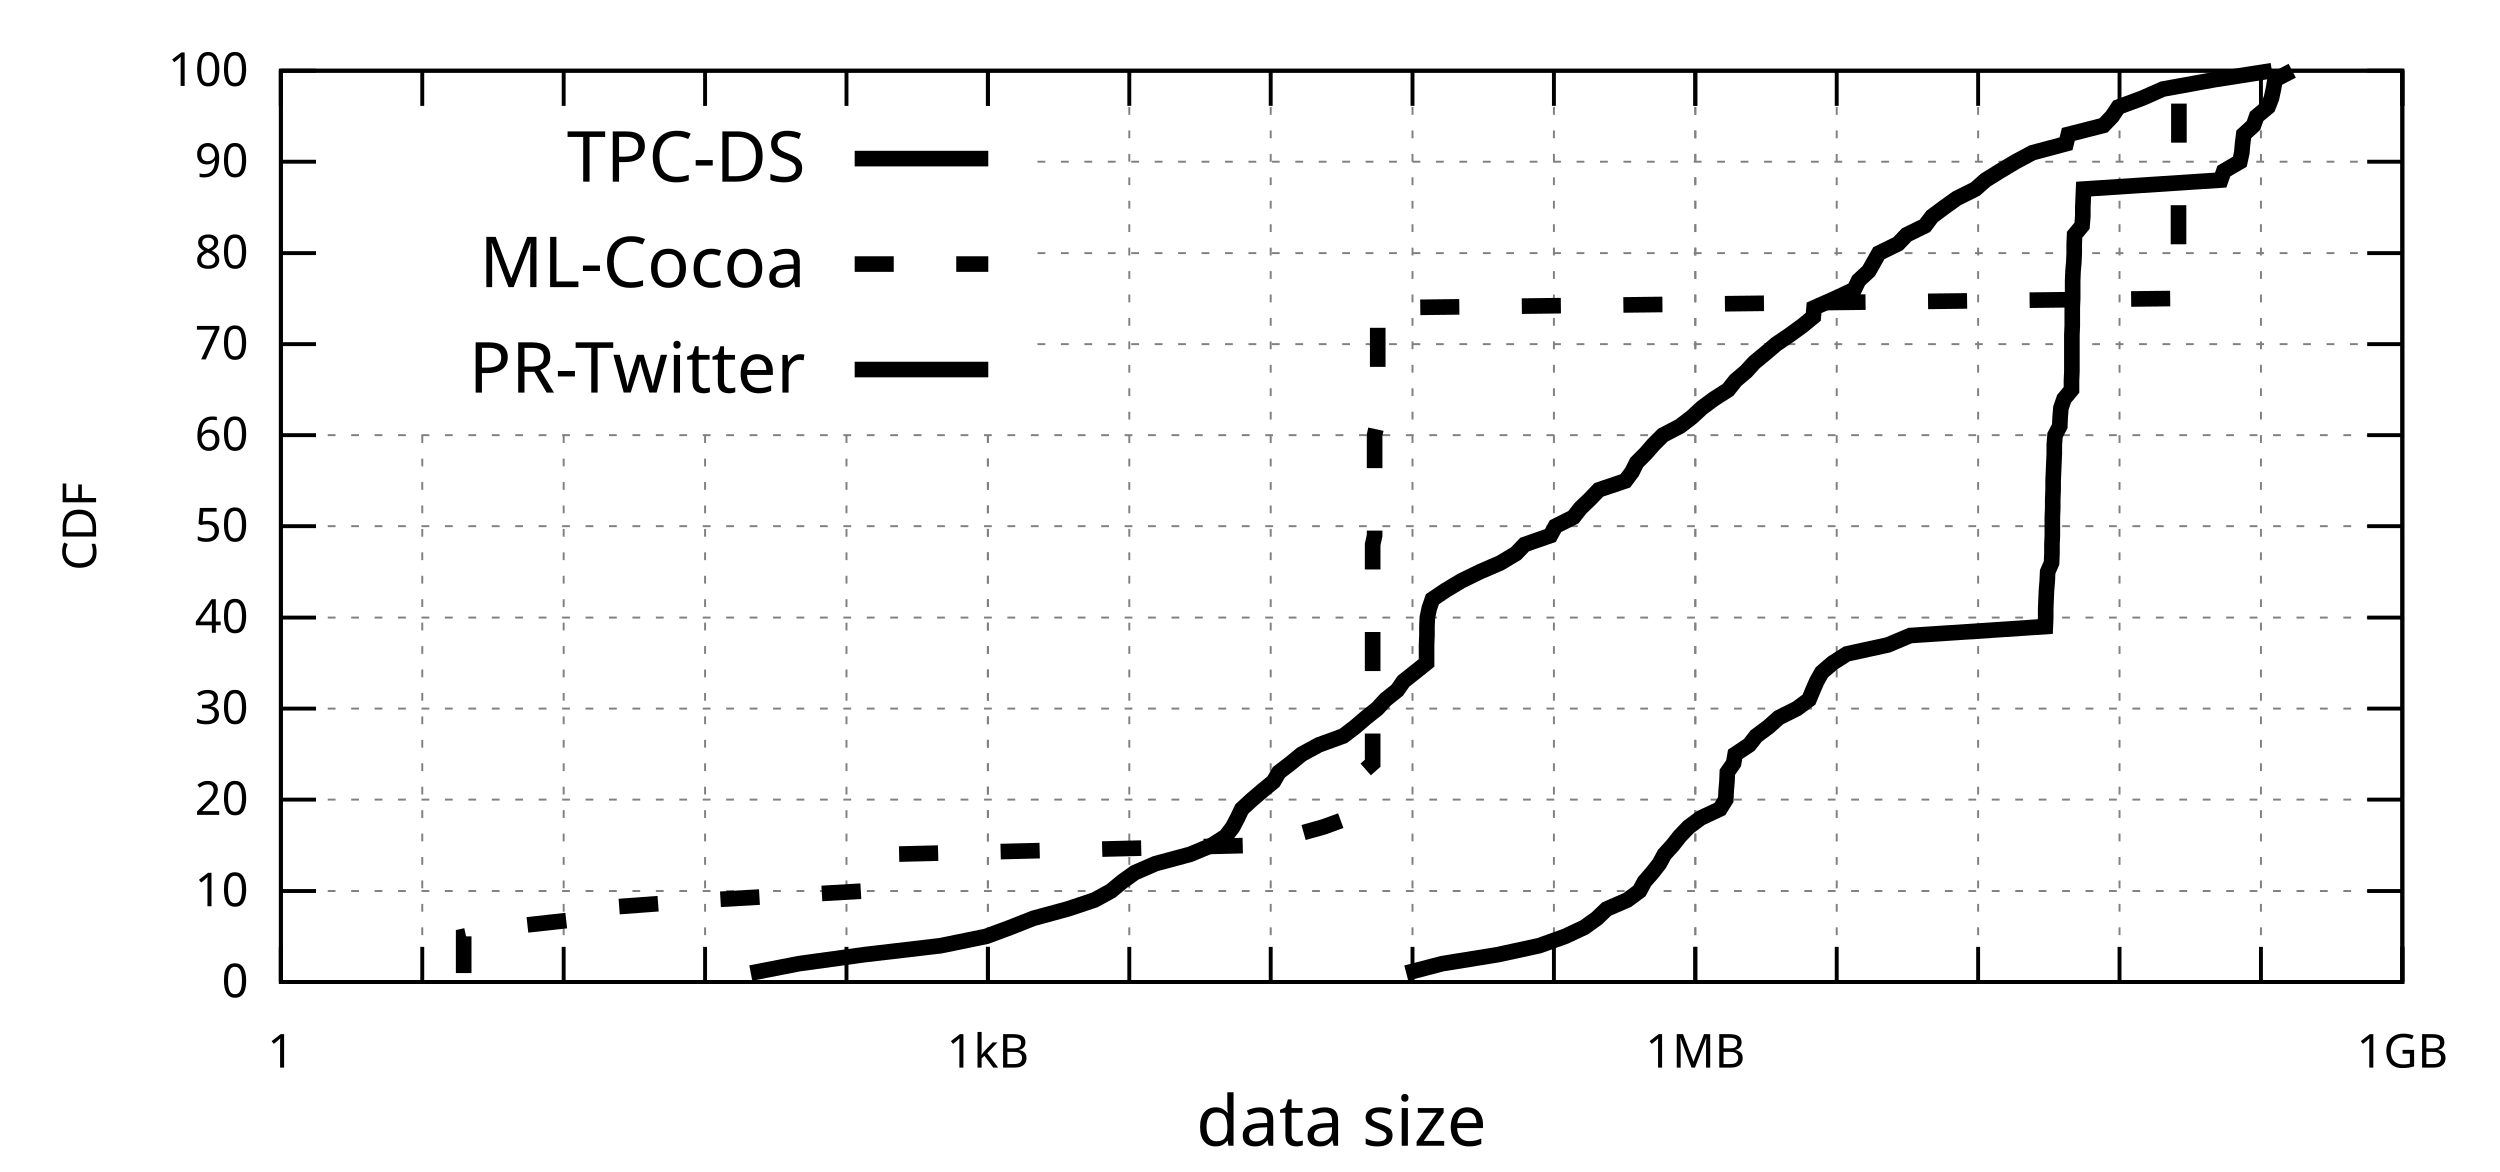
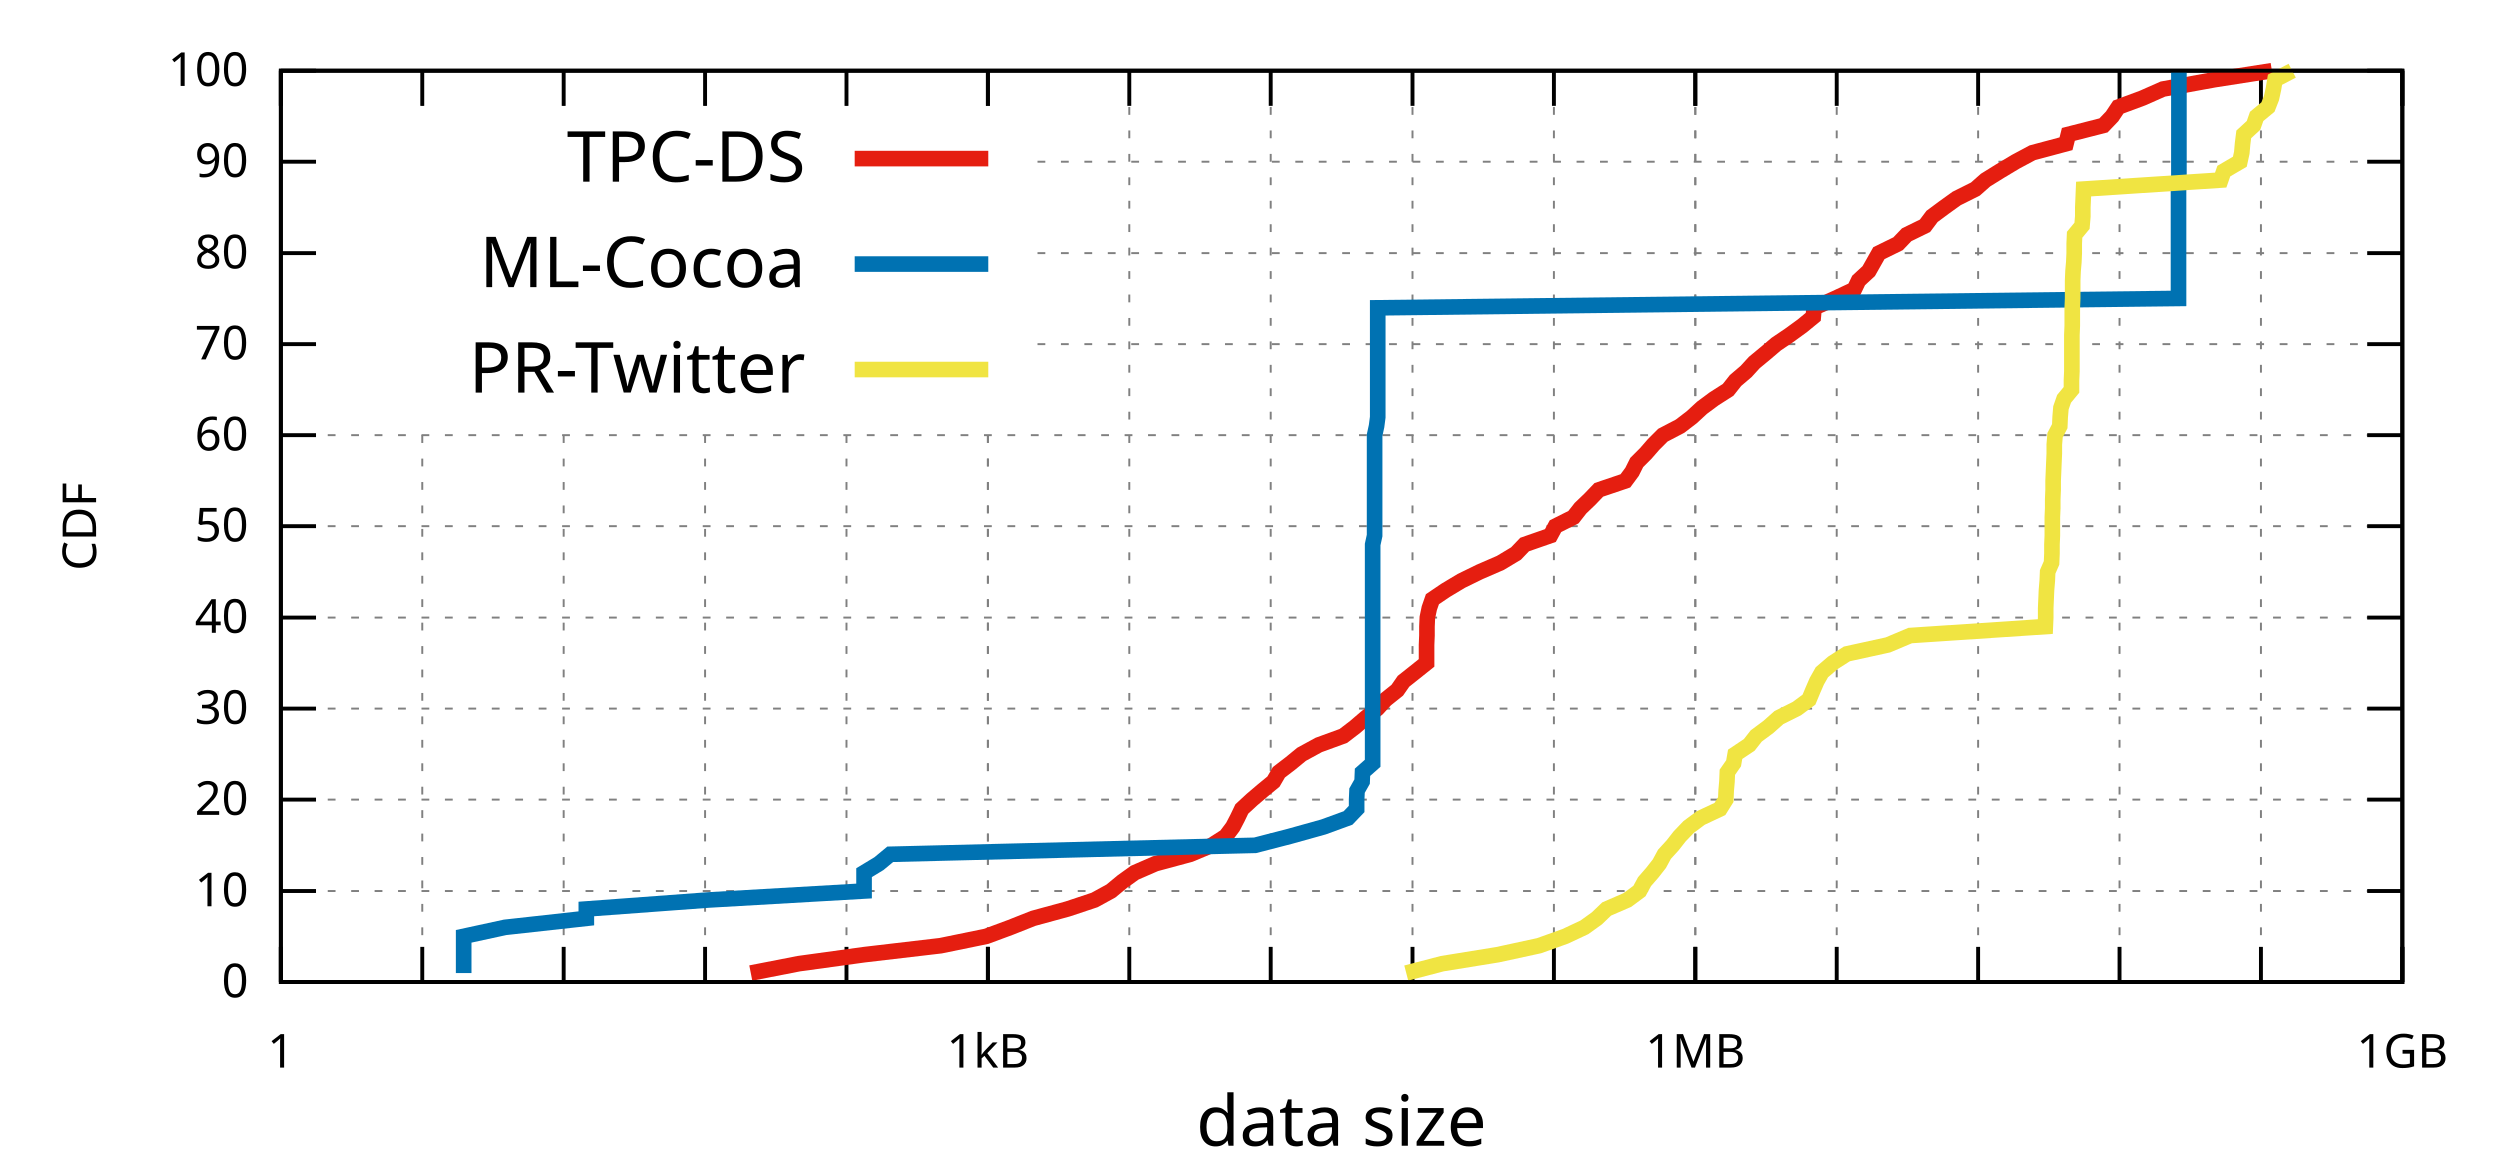
<svg xmlns="http://www.w3.org/2000/svg" xmlns:xlink="http://www.w3.org/1999/xlink" width="640" height="300" viewBox="0 0 640 300">
  <g id="gnuplot_canvas">
    <rect x="0" y="0" width="640" height="300" fill="none" />
    <defs>
      <circle id="gpDot" r="0.5" stroke-width="0.5" />
      <path id="gpPt0" stroke-width="0.222" stroke="currentColor" d="M-1,0 h2 M0,-1 v2" />
      <path id="gpPt1" stroke-width="0.222" stroke="currentColor" d="M-1,-1 L1,1 M1,-1 L-1,1" />
      <path id="gpPt2" stroke-width="0.222" stroke="currentColor" d="M-1,0 L1,0 M0,-1 L0,1 M-1,-1 L1,1 M-1,1 L1,-1" />
      <rect id="gpPt3" stroke-width="0.222" stroke="currentColor" x="-1" y="-1" width="2" height="2" />
      <rect id="gpPt4" stroke-width="0.222" stroke="currentColor" fill="currentColor" x="-1" y="-1" width="2" height="2" />
      <circle id="gpPt5" stroke-width="0.222" stroke="currentColor" cx="0" cy="0" r="1" />
      <use xlink:href="#gpPt5" id="gpPt6" fill="currentColor" stroke="none" />
      <path id="gpPt7" stroke-width="0.222" stroke="currentColor" d="M0,-1.33 L-1.33,0.67 L1.33,0.67 z" />
      <use xlink:href="#gpPt7" id="gpPt8" fill="currentColor" stroke="none" />
      <use xlink:href="#gpPt7" id="gpPt9" stroke="currentColor" transform="rotate(180)" />
      <use xlink:href="#gpPt9" id="gpPt10" fill="currentColor" stroke="none" />
      <use xlink:href="#gpPt3" id="gpPt11" stroke="currentColor" transform="rotate(45)" />
      <use xlink:href="#gpPt11" id="gpPt12" fill="currentColor" stroke="none" />
      <path id="gpPt13" stroke-width="0.222" stroke="currentColor" d="M0,1.330 L1.265,0.411 L0.782,-1.067 L-0.782,-1.076 L-1.265,0.411 z" />
      <use xlink:href="#gpPt13" id="gpPt14" fill="currentColor" stroke="none" />
      <filter id="textbox" filterUnits="objectBoundingBox" x="0" y="0" height="1" width="1">
        <feFlood flood-color="white" flood-opacity="1" result="bgnd" />
        <feComposite in="SourceGraphic" in2="bgnd" operator="atop" />
      </filter>
      <filter id="greybox" filterUnits="objectBoundingBox" x="0" y="0" height="1" width="1">
        <feFlood flood-color="lightgrey" flood-opacity="1" result="grey" />
        <feComposite in="SourceGraphic" in2="grey" operator="atop" />
      </filter>
    </defs>
    <g fill="none" color="white" stroke="currentColor" stroke-width="1.00" stroke-linecap="butt" stroke-linejoin="miter">
</g>
    <g fill="none" color="black" stroke="currentColor" stroke-width="1.00" stroke-linecap="butt" stroke-linejoin="miter">
</g>
    <g fill="none" color="black" stroke="black" stroke-width="0.50" stroke-linecap="butt" stroke-linejoin="miter">
</g>
    <g fill="none" color="gray" stroke="currentColor" stroke-width="0.50" stroke-linecap="butt" stroke-linejoin="miter">
      <path stroke="gray" stroke-dasharray="2,4" class="gridline" d="M71.9,251.4 L615.0,251.4  " />
    </g>
    <g fill="none" color="gray" stroke="gray" stroke-width="1.00" stroke-linecap="butt" stroke-linejoin="miter">
</g>
    <g fill="none" color="black" stroke="currentColor" stroke-width="1.00" stroke-linecap="butt" stroke-linejoin="miter">
      <path stroke="black" d="M71.9,251.4 L80.9,251.4 M615.0,251.4 L606.0,251.4  " />
      <g transform="translate(63.6,255.3)" stroke="none" fill="black" font-family="Times-Roman" font-size="12.00" text-anchor="end">
        <text>
          <tspan font-family="Times-Roman"> 0</tspan>
        </text>
      </g>
    </g>
    <g fill="none" color="black" stroke="currentColor" stroke-width="1.00" stroke-linecap="butt" stroke-linejoin="miter">
</g>
    <g fill="none" color="black" stroke="black" stroke-width="0.50" stroke-linecap="butt" stroke-linejoin="miter">
</g>
    <g fill="none" color="gray" stroke="currentColor" stroke-width="0.50" stroke-linecap="butt" stroke-linejoin="miter">
      <path stroke="gray" stroke-dasharray="2,4" class="gridline" d="M71.9,228.1 L615.0,228.1  " />
    </g>
    <g fill="none" color="gray" stroke="gray" stroke-width="1.00" stroke-linecap="butt" stroke-linejoin="miter">
</g>
    <g fill="none" color="black" stroke="currentColor" stroke-width="1.00" stroke-linecap="butt" stroke-linejoin="miter">
      <path stroke="black" d="M71.9,228.1 L80.9,228.1 M615.0,228.1 L606.0,228.1  " />
      <g transform="translate(63.6,232.0)" stroke="none" fill="black" font-family="Times-Roman" font-size="12.00" text-anchor="end">
        <text>
          <tspan font-family="Times-Roman"> 10</tspan>
        </text>
      </g>
    </g>
    <g fill="none" color="black" stroke="currentColor" stroke-width="1.00" stroke-linecap="butt" stroke-linejoin="miter">
</g>
    <g fill="none" color="black" stroke="black" stroke-width="0.50" stroke-linecap="butt" stroke-linejoin="miter">
</g>
    <g fill="none" color="gray" stroke="currentColor" stroke-width="0.50" stroke-linecap="butt" stroke-linejoin="miter">
      <path stroke="gray" stroke-dasharray="2,4" class="gridline" d="M71.9,204.7 L615.0,204.7  " />
    </g>
    <g fill="none" color="gray" stroke="gray" stroke-width="1.00" stroke-linecap="butt" stroke-linejoin="miter">
</g>
    <g fill="none" color="black" stroke="currentColor" stroke-width="1.00" stroke-linecap="butt" stroke-linejoin="miter">
      <path stroke="black" d="M71.9,204.7 L80.9,204.7 M615.0,204.7 L606.0,204.7  " />
      <g transform="translate(63.6,208.6)" stroke="none" fill="black" font-family="Times-Roman" font-size="12.00" text-anchor="end">
        <text>
          <tspan font-family="Times-Roman"> 20</tspan>
        </text>
      </g>
    </g>
    <g fill="none" color="black" stroke="currentColor" stroke-width="1.00" stroke-linecap="butt" stroke-linejoin="miter">
</g>
    <g fill="none" color="black" stroke="black" stroke-width="0.50" stroke-linecap="butt" stroke-linejoin="miter">
</g>
    <g fill="none" color="gray" stroke="currentColor" stroke-width="0.50" stroke-linecap="butt" stroke-linejoin="miter">
      <path stroke="gray" stroke-dasharray="2,4" class="gridline" d="M71.9,181.4 L615.0,181.4  " />
    </g>
    <g fill="none" color="gray" stroke="gray" stroke-width="1.00" stroke-linecap="butt" stroke-linejoin="miter">
</g>
    <g fill="none" color="black" stroke="currentColor" stroke-width="1.00" stroke-linecap="butt" stroke-linejoin="miter">
      <path stroke="black" d="M71.9,181.4 L80.9,181.4 M615.0,181.4 L606.0,181.4  " />
      <g transform="translate(63.6,185.3)" stroke="none" fill="black" font-family="Times-Roman" font-size="12.00" text-anchor="end">
        <text>
          <tspan font-family="Times-Roman"> 30</tspan>
        </text>
      </g>
    </g>
    <g fill="none" color="black" stroke="currentColor" stroke-width="1.00" stroke-linecap="butt" stroke-linejoin="miter">
</g>
    <g fill="none" color="black" stroke="black" stroke-width="0.50" stroke-linecap="butt" stroke-linejoin="miter">
</g>
    <g fill="none" color="gray" stroke="currentColor" stroke-width="0.50" stroke-linecap="butt" stroke-linejoin="miter">
      <path stroke="gray" stroke-dasharray="2,4" class="gridline" d="M71.9,158.1 L615.0,158.1  " />
    </g>
    <g fill="none" color="gray" stroke="gray" stroke-width="1.00" stroke-linecap="butt" stroke-linejoin="miter">
</g>
    <g fill="none" color="black" stroke="currentColor" stroke-width="1.00" stroke-linecap="butt" stroke-linejoin="miter">
      <path stroke="black" d="M71.9,158.1 L80.9,158.1 M615.0,158.1 L606.0,158.1  " />
      <g transform="translate(63.6,162.0)" stroke="none" fill="black" font-family="Times-Roman" font-size="12.00" text-anchor="end">
        <text>
          <tspan font-family="Times-Roman"> 40</tspan>
        </text>
      </g>
    </g>
    <g fill="none" color="black" stroke="currentColor" stroke-width="1.00" stroke-linecap="butt" stroke-linejoin="miter">
</g>
    <g fill="none" color="black" stroke="black" stroke-width="0.50" stroke-linecap="butt" stroke-linejoin="miter">
</g>
    <g fill="none" color="gray" stroke="currentColor" stroke-width="0.50" stroke-linecap="butt" stroke-linejoin="miter">
      <path stroke="gray" stroke-dasharray="2,4" class="gridline" d="M71.9,134.7 L615.0,134.7  " />
    </g>
    <g fill="none" color="gray" stroke="gray" stroke-width="1.00" stroke-linecap="butt" stroke-linejoin="miter">
</g>
    <g fill="none" color="black" stroke="currentColor" stroke-width="1.00" stroke-linecap="butt" stroke-linejoin="miter">
      <path stroke="black" d="M71.9,134.7 L80.9,134.7 M615.0,134.7 L606.0,134.7  " />
      <g transform="translate(63.6,138.6)" stroke="none" fill="black" font-family="Times-Roman" font-size="12.00" text-anchor="end">
        <text>
          <tspan font-family="Times-Roman"> 50</tspan>
        </text>
      </g>
    </g>
    <g fill="none" color="black" stroke="currentColor" stroke-width="1.00" stroke-linecap="butt" stroke-linejoin="miter">
</g>
    <g fill="none" color="black" stroke="black" stroke-width="0.50" stroke-linecap="butt" stroke-linejoin="miter">
</g>
    <g fill="none" color="gray" stroke="currentColor" stroke-width="0.50" stroke-linecap="butt" stroke-linejoin="miter">
      <path stroke="gray" stroke-dasharray="2,4" class="gridline" d="M71.9,111.4 L615.0,111.4  " />
    </g>
    <g fill="none" color="gray" stroke="gray" stroke-width="1.00" stroke-linecap="butt" stroke-linejoin="miter">
</g>
    <g fill="none" color="black" stroke="currentColor" stroke-width="1.00" stroke-linecap="butt" stroke-linejoin="miter">
      <path stroke="black" d="M71.9,111.4 L80.9,111.4 M615.0,111.4 L606.0,111.4  " />
      <g transform="translate(63.6,115.3)" stroke="none" fill="black" font-family="Times-Roman" font-size="12.00" text-anchor="end">
        <text>
          <tspan font-family="Times-Roman"> 60</tspan>
        </text>
      </g>
    </g>
    <g fill="none" color="black" stroke="currentColor" stroke-width="1.00" stroke-linecap="butt" stroke-linejoin="miter">
</g>
    <g fill="none" color="black" stroke="black" stroke-width="0.50" stroke-linecap="butt" stroke-linejoin="miter">
</g>
    <g fill="none" color="gray" stroke="currentColor" stroke-width="0.50" stroke-linecap="butt" stroke-linejoin="miter">
      <path stroke="gray" stroke-dasharray="2,4" class="gridline" d="M71.9,88.1 L80.2,88.1 M265.6,88.1 L615.0,88.1  " />
    </g>
    <g fill="none" color="gray" stroke="gray" stroke-width="1.00" stroke-linecap="butt" stroke-linejoin="miter">
</g>
    <g fill="none" color="black" stroke="currentColor" stroke-width="1.00" stroke-linecap="butt" stroke-linejoin="miter">
      <path stroke="black" d="M71.9,88.1 L80.9,88.1 M615.0,88.1 L606.0,88.1  " />
      <g transform="translate(63.6,92.0)" stroke="none" fill="black" font-family="Times-Roman" font-size="12.00" text-anchor="end">
        <text>
          <tspan font-family="Times-Roman"> 70</tspan>
        </text>
      </g>
    </g>
    <g fill="none" color="black" stroke="currentColor" stroke-width="1.00" stroke-linecap="butt" stroke-linejoin="miter">
</g>
    <g fill="none" color="black" stroke="black" stroke-width="0.50" stroke-linecap="butt" stroke-linejoin="miter">
</g>
    <g fill="none" color="gray" stroke="currentColor" stroke-width="0.50" stroke-linecap="butt" stroke-linejoin="miter">
      <path stroke="gray" stroke-dasharray="2,4" class="gridline" d="M71.9,64.8 L80.2,64.8 M265.6,64.8 L615.0,64.8  " />
    </g>
    <g fill="none" color="gray" stroke="gray" stroke-width="1.00" stroke-linecap="butt" stroke-linejoin="miter">
</g>
    <g fill="none" color="black" stroke="currentColor" stroke-width="1.00" stroke-linecap="butt" stroke-linejoin="miter">
      <path stroke="black" d="M71.9,64.8 L80.9,64.8 M615.0,64.8 L606.0,64.8  " />
      <g transform="translate(63.6,68.7)" stroke="none" fill="black" font-family="Times-Roman" font-size="12.00" text-anchor="end">
        <text>
          <tspan font-family="Times-Roman"> 80</tspan>
        </text>
      </g>
    </g>
    <g fill="none" color="black" stroke="currentColor" stroke-width="1.00" stroke-linecap="butt" stroke-linejoin="miter">
</g>
    <g fill="none" color="black" stroke="black" stroke-width="0.50" stroke-linecap="butt" stroke-linejoin="miter">
</g>
    <g fill="none" color="gray" stroke="currentColor" stroke-width="0.50" stroke-linecap="butt" stroke-linejoin="miter">
      <path stroke="gray" stroke-dasharray="2,4" class="gridline" d="M71.9,41.4 L80.2,41.4 M265.6,41.4 L615.0,41.4  " />
    </g>
    <g fill="none" color="gray" stroke="gray" stroke-width="1.00" stroke-linecap="butt" stroke-linejoin="miter">
</g>
    <g fill="none" color="black" stroke="currentColor" stroke-width="1.00" stroke-linecap="butt" stroke-linejoin="miter">
      <path stroke="black" d="M71.9,41.4 L80.9,41.4 M615.0,41.4 L606.0,41.4  " />
      <g transform="translate(63.6,45.3)" stroke="none" fill="black" font-family="Times-Roman" font-size="12.00" text-anchor="end">
        <text>
          <tspan font-family="Times-Roman"> 90</tspan>
        </text>
      </g>
    </g>
    <g fill="none" color="black" stroke="currentColor" stroke-width="1.00" stroke-linecap="butt" stroke-linejoin="miter">
</g>
    <g fill="none" color="black" stroke="black" stroke-width="0.50" stroke-linecap="butt" stroke-linejoin="miter">
</g>
    <g fill="none" color="gray" stroke="currentColor" stroke-width="0.50" stroke-linecap="butt" stroke-linejoin="miter">
      <path stroke="gray" stroke-dasharray="2,4" class="gridline" d="M71.9,18.1 L615.0,18.1  " />
    </g>
    <g fill="none" color="gray" stroke="gray" stroke-width="1.00" stroke-linecap="butt" stroke-linejoin="miter">
</g>
    <g fill="none" color="black" stroke="currentColor" stroke-width="1.00" stroke-linecap="butt" stroke-linejoin="miter">
      <path stroke="black" d="M71.9,18.1 L80.9,18.1 M615.0,18.1 L606.0,18.1  " />
      <g transform="translate(63.6,22.0)" stroke="none" fill="black" font-family="Times-Roman" font-size="12.00" text-anchor="end">
        <text>
          <tspan font-family="Times-Roman"> 100</tspan>
        </text>
      </g>
    </g>
    <g fill="none" color="black" stroke="currentColor" stroke-width="1.00" stroke-linecap="butt" stroke-linejoin="miter">
</g>
    <g fill="none" color="black" stroke="black" stroke-width="0.50" stroke-linecap="butt" stroke-linejoin="miter">
</g>
    <g fill="none" color="gray" stroke="currentColor" stroke-width="0.50" stroke-linecap="butt" stroke-linejoin="miter">
      <path stroke="gray" stroke-dasharray="2,4" class="gridline" d="M71.9,251.4 L71.9,18.1  " />
    </g>
    <g fill="none" color="gray" stroke="gray" stroke-width="1.00" stroke-linecap="butt" stroke-linejoin="miter">
</g>
    <g fill="none" color="black" stroke="currentColor" stroke-width="1.00" stroke-linecap="butt" stroke-linejoin="miter">
      <path stroke="black" d="M71.9,251.4 L71.9,242.4 M71.9,18.1 L71.9,27.1  " />
      <g transform="translate(71.9,273.3)" stroke="none" fill="black" font-family="Times-Roman" font-size="12.00" text-anchor="middle">
        <text>
          <tspan font-family="Times-Roman">1</tspan>
        </text>
      </g>
    </g>
    <g fill="none" color="black" stroke="currentColor" stroke-width="1.00" stroke-linecap="butt" stroke-linejoin="miter">
</g>
    <g fill="none" color="black" stroke="black" stroke-width="0.50" stroke-linecap="butt" stroke-linejoin="miter">
</g>
    <g fill="none" color="gray" stroke="currentColor" stroke-width="0.50" stroke-linecap="butt" stroke-linejoin="miter">
      <path stroke="gray" stroke-dasharray="2,4" class="gridline" d="M252.9,251.4 L252.9,108.1 M252.9,27.1 L252.9,18.1  " />
    </g>
    <g fill="none" color="gray" stroke="gray" stroke-width="1.00" stroke-linecap="butt" stroke-linejoin="miter">
</g>
    <g fill="none" color="black" stroke="currentColor" stroke-width="1.00" stroke-linecap="butt" stroke-linejoin="miter">
      <path stroke="black" d="M252.9,251.4 L252.9,242.4 M252.9,18.1 L252.9,27.1  " />
      <g transform="translate(252.9,273.3)" stroke="none" fill="black" font-family="Times-Roman" font-size="12.00" text-anchor="middle">
        <text>
          <tspan font-family="Times-Roman">1kB</tspan>
        </text>
      </g>
    </g>
    <g fill="none" color="black" stroke="currentColor" stroke-width="1.00" stroke-linecap="butt" stroke-linejoin="miter">
</g>
    <g fill="none" color="black" stroke="black" stroke-width="0.50" stroke-linecap="butt" stroke-linejoin="miter">
</g>
    <g fill="none" color="gray" stroke="currentColor" stroke-width="0.50" stroke-linecap="butt" stroke-linejoin="miter">
      <path stroke="gray" stroke-dasharray="2,4" class="gridline" d="M434.0,251.4 L434.0,18.1  " />
    </g>
    <g fill="none" color="gray" stroke="gray" stroke-width="1.00" stroke-linecap="butt" stroke-linejoin="miter">
</g>
    <g fill="none" color="black" stroke="currentColor" stroke-width="1.00" stroke-linecap="butt" stroke-linejoin="miter">
      <path stroke="black" d="M434.0,251.4 L434.0,242.4 M434.0,18.1 L434.0,27.1  " />
      <g transform="translate(434.0,273.3)" stroke="none" fill="black" font-family="Times-Roman" font-size="12.00" text-anchor="middle">
        <text>
          <tspan font-family="Times-Roman">1MB</tspan>
        </text>
      </g>
    </g>
    <g fill="none" color="black" stroke="currentColor" stroke-width="1.00" stroke-linecap="butt" stroke-linejoin="miter">
</g>
    <g fill="none" color="black" stroke="black" stroke-width="0.50" stroke-linecap="butt" stroke-linejoin="miter">
</g>
    <g fill="none" color="gray" stroke="currentColor" stroke-width="0.50" stroke-linecap="butt" stroke-linejoin="miter">
      <path stroke="gray" stroke-dasharray="2,4" class="gridline" d="M615.0,251.4 L615.0,18.1  " />
    </g>
    <g fill="none" color="gray" stroke="gray" stroke-width="1.00" stroke-linecap="butt" stroke-linejoin="miter">
</g>
    <g fill="none" color="black" stroke="currentColor" stroke-width="1.00" stroke-linecap="butt" stroke-linejoin="miter">
      <path stroke="black" d="M615.0,251.4 L615.0,242.4 M615.0,18.1 L615.0,27.1  " />
      <g transform="translate(615.0,273.3)" stroke="none" fill="black" font-family="Times-Roman" font-size="12.00" text-anchor="middle">
        <text>
          <tspan font-family="Times-Roman">1GB</tspan>
        </text>
      </g>
    </g>
    <g fill="none" color="black" stroke="currentColor" stroke-width="1.00" stroke-linecap="butt" stroke-linejoin="miter">
</g>
    <g fill="none" color="black" stroke="black" stroke-width="0.50" stroke-linecap="butt" stroke-linejoin="miter">
</g>
    <g fill="none" color="gray" stroke="currentColor" stroke-width="0.50" stroke-linecap="butt" stroke-linejoin="miter">
      <path stroke="gray" stroke-dasharray="2,4" class="gridline" d="M71.9,251.4 L71.9,18.1  " />
    </g>
    <g fill="none" color="gray" stroke="gray" stroke-width="1.00" stroke-linecap="butt" stroke-linejoin="miter">
</g>
    <g fill="none" color="black" stroke="currentColor" stroke-width="1.00" stroke-linecap="butt" stroke-linejoin="miter">
      <path stroke="black" d="M71.9,251.4 L71.9,242.4 M71.9,18.1 L71.9,27.1  " />
    </g>
    <g fill="none" color="black" stroke="black" stroke-width="0.50" stroke-linecap="butt" stroke-linejoin="miter">
</g>
    <g fill="none" color="gray" stroke="currentColor" stroke-width="0.50" stroke-linecap="butt" stroke-linejoin="miter">
      <path stroke="gray" stroke-dasharray="2,4" class="gridline" d="M108.1,251.4 L108.1,108.1 M108.1,27.1 L108.1,18.1  " />
    </g>
    <g fill="none" color="gray" stroke="gray" stroke-width="1.00" stroke-linecap="butt" stroke-linejoin="miter">
</g>
    <g fill="none" color="black" stroke="currentColor" stroke-width="1.00" stroke-linecap="butt" stroke-linejoin="miter">
      <path stroke="black" d="M108.1,251.4 L108.1,242.4 M108.1,18.1 L108.1,27.1  " />
      <g transform="translate(108.1,273.3)" stroke="none" fill="black" font-family="Times-Roman" font-size="12.00" text-anchor="middle">
        <text />
      </g>
    </g>
    <g fill="none" color="black" stroke="currentColor" stroke-width="1.00" stroke-linecap="butt" stroke-linejoin="miter">
</g>
    <g fill="none" color="black" stroke="black" stroke-width="0.50" stroke-linecap="butt" stroke-linejoin="miter">
</g>
    <g fill="none" color="gray" stroke="currentColor" stroke-width="0.50" stroke-linecap="butt" stroke-linejoin="miter">
      <path stroke="gray" stroke-dasharray="2,4" class="gridline" d="M144.3,251.4 L144.3,108.1 M144.3,27.1 L144.3,18.1  " />
    </g>
    <g fill="none" color="gray" stroke="gray" stroke-width="1.00" stroke-linecap="butt" stroke-linejoin="miter">
</g>
    <g fill="none" color="black" stroke="currentColor" stroke-width="1.00" stroke-linecap="butt" stroke-linejoin="miter">
      <path stroke="black" d="M144.3,251.4 L144.3,242.4 M144.3,18.1 L144.3,27.1  " />
      <g transform="translate(144.3,273.3)" stroke="none" fill="black" font-family="Times-Roman" font-size="12.00" text-anchor="middle">
        <text />
      </g>
    </g>
    <g fill="none" color="black" stroke="currentColor" stroke-width="1.00" stroke-linecap="butt" stroke-linejoin="miter">
</g>
    <g fill="none" color="black" stroke="black" stroke-width="0.50" stroke-linecap="butt" stroke-linejoin="miter">
</g>
    <g fill="none" color="gray" stroke="currentColor" stroke-width="0.50" stroke-linecap="butt" stroke-linejoin="miter">
      <path stroke="gray" stroke-dasharray="2,4" class="gridline" d="M180.5,251.4 L180.5,108.1 M180.5,27.1 L180.5,18.1  " />
    </g>
    <g fill="none" color="gray" stroke="gray" stroke-width="1.00" stroke-linecap="butt" stroke-linejoin="miter">
</g>
    <g fill="none" color="black" stroke="currentColor" stroke-width="1.00" stroke-linecap="butt" stroke-linejoin="miter">
      <path stroke="black" d="M180.5,251.4 L180.5,242.4 M180.5,18.1 L180.5,27.1  " />
      <g transform="translate(180.5,273.3)" stroke="none" fill="black" font-family="Times-Roman" font-size="12.00" text-anchor="middle">
        <text />
      </g>
    </g>
    <g fill="none" color="black" stroke="currentColor" stroke-width="1.00" stroke-linecap="butt" stroke-linejoin="miter">
</g>
    <g fill="none" color="black" stroke="black" stroke-width="0.50" stroke-linecap="butt" stroke-linejoin="miter">
</g>
    <g fill="none" color="gray" stroke="currentColor" stroke-width="0.50" stroke-linecap="butt" stroke-linejoin="miter">
      <path stroke="gray" stroke-dasharray="2,4" class="gridline" d="M216.7,251.4 L216.7,108.1 M216.7,27.1 L216.7,18.1  " />
    </g>
    <g fill="none" color="gray" stroke="gray" stroke-width="1.00" stroke-linecap="butt" stroke-linejoin="miter">
</g>
    <g fill="none" color="black" stroke="currentColor" stroke-width="1.00" stroke-linecap="butt" stroke-linejoin="miter">
      <path stroke="black" d="M216.7,251.4 L216.7,242.4 M216.7,18.1 L216.7,27.1  " />
      <g transform="translate(216.7,273.3)" stroke="none" fill="black" font-family="Times-Roman" font-size="12.00" text-anchor="middle">
        <text />
      </g>
    </g>
    <g fill="none" color="black" stroke="currentColor" stroke-width="1.00" stroke-linecap="butt" stroke-linejoin="miter">
</g>
    <g fill="none" color="black" stroke="black" stroke-width="0.50" stroke-linecap="butt" stroke-linejoin="miter">
</g>
    <g fill="none" color="gray" stroke="currentColor" stroke-width="0.50" stroke-linecap="butt" stroke-linejoin="miter">
      <path stroke="gray" stroke-dasharray="2,4" class="gridline" d="M252.9,251.4 L252.9,108.1 M252.9,27.1 L252.9,18.1  " />
    </g>
    <g fill="none" color="gray" stroke="gray" stroke-width="1.00" stroke-linecap="butt" stroke-linejoin="miter">
</g>
    <g fill="none" color="black" stroke="currentColor" stroke-width="1.00" stroke-linecap="butt" stroke-linejoin="miter">
      <path stroke="black" d="M252.9,251.4 L252.9,242.4 M252.9,18.1 L252.9,27.1  " />
    </g>
    <g fill="none" color="black" stroke="black" stroke-width="0.50" stroke-linecap="butt" stroke-linejoin="miter">
</g>
    <g fill="none" color="gray" stroke="currentColor" stroke-width="0.50" stroke-linecap="butt" stroke-linejoin="miter">
      <path stroke="gray" stroke-dasharray="2,4" class="gridline" d="M289.1,251.4 L289.1,18.1  " />
    </g>
    <g fill="none" color="gray" stroke="gray" stroke-width="1.00" stroke-linecap="butt" stroke-linejoin="miter">
</g>
    <g fill="none" color="black" stroke="currentColor" stroke-width="1.00" stroke-linecap="butt" stroke-linejoin="miter">
      <path stroke="black" d="M289.1,251.4 L289.1,242.4 M289.1,18.1 L289.1,27.1  " />
      <g transform="translate(289.1,273.3)" stroke="none" fill="black" font-family="Times-Roman" font-size="12.00" text-anchor="middle">
        <text />
      </g>
    </g>
    <g fill="none" color="black" stroke="currentColor" stroke-width="1.00" stroke-linecap="butt" stroke-linejoin="miter">
</g>
    <g fill="none" color="black" stroke="black" stroke-width="0.50" stroke-linecap="butt" stroke-linejoin="miter">
</g>
    <g fill="none" color="gray" stroke="currentColor" stroke-width="0.50" stroke-linecap="butt" stroke-linejoin="miter">
      <path stroke="gray" stroke-dasharray="2,4" class="gridline" d="M325.3,251.4 L325.3,18.1  " />
    </g>
    <g fill="none" color="gray" stroke="gray" stroke-width="1.00" stroke-linecap="butt" stroke-linejoin="miter">
</g>
    <g fill="none" color="black" stroke="currentColor" stroke-width="1.00" stroke-linecap="butt" stroke-linejoin="miter">
      <path stroke="black" d="M325.3,251.4 L325.3,242.4 M325.3,18.1 L325.3,27.1  " />
      <g transform="translate(325.3,273.3)" stroke="none" fill="black" font-family="Times-Roman" font-size="12.00" text-anchor="middle">
        <text />
      </g>
    </g>
    <g fill="none" color="black" stroke="currentColor" stroke-width="1.00" stroke-linecap="butt" stroke-linejoin="miter">
</g>
    <g fill="none" color="black" stroke="black" stroke-width="0.50" stroke-linecap="butt" stroke-linejoin="miter">
</g>
    <g fill="none" color="gray" stroke="currentColor" stroke-width="0.50" stroke-linecap="butt" stroke-linejoin="miter">
      <path stroke="gray" stroke-dasharray="2,4" class="gridline" d="M361.6,251.4 L361.6,18.1  " />
    </g>
    <g fill="none" color="gray" stroke="gray" stroke-width="1.00" stroke-linecap="butt" stroke-linejoin="miter">
</g>
    <g fill="none" color="black" stroke="currentColor" stroke-width="1.00" stroke-linecap="butt" stroke-linejoin="miter">
      <path stroke="black" d="M361.6,251.4 L361.6,242.4 M361.6,18.1 L361.6,27.1  " />
      <g transform="translate(361.6,273.3)" stroke="none" fill="black" font-family="Times-Roman" font-size="12.00" text-anchor="middle">
        <text />
      </g>
    </g>
    <g fill="none" color="black" stroke="currentColor" stroke-width="1.00" stroke-linecap="butt" stroke-linejoin="miter">
</g>
    <g fill="none" color="black" stroke="black" stroke-width="0.50" stroke-linecap="butt" stroke-linejoin="miter">
</g>
    <g fill="none" color="gray" stroke="currentColor" stroke-width="0.50" stroke-linecap="butt" stroke-linejoin="miter">
      <path stroke="gray" stroke-dasharray="2,4" class="gridline" d="M397.8,251.4 L397.8,18.1  " />
    </g>
    <g fill="none" color="gray" stroke="gray" stroke-width="1.00" stroke-linecap="butt" stroke-linejoin="miter">
</g>
    <g fill="none" color="black" stroke="currentColor" stroke-width="1.00" stroke-linecap="butt" stroke-linejoin="miter">
      <path stroke="black" d="M397.8,251.4 L397.8,242.4 M397.8,18.1 L397.8,27.1  " />
      <g transform="translate(397.8,273.3)" stroke="none" fill="black" font-family="Times-Roman" font-size="12.00" text-anchor="middle">
        <text />
      </g>
    </g>
    <g fill="none" color="black" stroke="currentColor" stroke-width="1.00" stroke-linecap="butt" stroke-linejoin="miter">
</g>
    <g fill="none" color="black" stroke="black" stroke-width="0.50" stroke-linecap="butt" stroke-linejoin="miter">
</g>
    <g fill="none" color="gray" stroke="currentColor" stroke-width="0.50" stroke-linecap="butt" stroke-linejoin="miter">
      <path stroke="gray" stroke-dasharray="2,4" class="gridline" d="M434.0,251.4 L434.0,18.1  " />
    </g>
    <g fill="none" color="gray" stroke="gray" stroke-width="1.00" stroke-linecap="butt" stroke-linejoin="miter">
</g>
    <g fill="none" color="black" stroke="currentColor" stroke-width="1.00" stroke-linecap="butt" stroke-linejoin="miter">
      <path stroke="black" d="M434.0,251.4 L434.0,242.4 M434.0,18.1 L434.0,27.1  " />
    </g>
    <g fill="none" color="black" stroke="black" stroke-width="0.50" stroke-linecap="butt" stroke-linejoin="miter">
</g>
    <g fill="none" color="gray" stroke="currentColor" stroke-width="0.50" stroke-linecap="butt" stroke-linejoin="miter">
      <path stroke="gray" stroke-dasharray="2,4" class="gridline" d="M470.2,251.4 L470.2,18.1  " />
    </g>
    <g fill="none" color="gray" stroke="gray" stroke-width="1.00" stroke-linecap="butt" stroke-linejoin="miter">
</g>
    <g fill="none" color="black" stroke="currentColor" stroke-width="1.00" stroke-linecap="butt" stroke-linejoin="miter">
      <path stroke="black" d="M470.2,251.4 L470.2,242.4 M470.2,18.1 L470.2,27.1  " />
      <g transform="translate(470.2,273.3)" stroke="none" fill="black" font-family="Times-Roman" font-size="12.00" text-anchor="middle">
        <text />
      </g>
    </g>
    <g fill="none" color="black" stroke="currentColor" stroke-width="1.00" stroke-linecap="butt" stroke-linejoin="miter">
</g>
    <g fill="none" color="black" stroke="black" stroke-width="0.50" stroke-linecap="butt" stroke-linejoin="miter">
</g>
    <g fill="none" color="gray" stroke="currentColor" stroke-width="0.50" stroke-linecap="butt" stroke-linejoin="miter">
      <path stroke="gray" stroke-dasharray="2,4" class="gridline" d="M506.4,251.4 L506.4,18.1  " />
    </g>
    <g fill="none" color="gray" stroke="gray" stroke-width="1.00" stroke-linecap="butt" stroke-linejoin="miter">
</g>
    <g fill="none" color="black" stroke="currentColor" stroke-width="1.00" stroke-linecap="butt" stroke-linejoin="miter">
      <path stroke="black" d="M506.4,251.4 L506.4,242.4 M506.4,18.1 L506.4,27.1  " />
      <g transform="translate(506.4,273.3)" stroke="none" fill="black" font-family="Times-Roman" font-size="12.00" text-anchor="middle">
        <text />
      </g>
    </g>
    <g fill="none" color="black" stroke="currentColor" stroke-width="1.00" stroke-linecap="butt" stroke-linejoin="miter">
</g>
    <g fill="none" color="black" stroke="black" stroke-width="0.50" stroke-linecap="butt" stroke-linejoin="miter">
</g>
    <g fill="none" color="gray" stroke="currentColor" stroke-width="0.50" stroke-linecap="butt" stroke-linejoin="miter">
      <path stroke="gray" stroke-dasharray="2,4" class="gridline" d="M542.6,251.4 L542.6,18.1  " />
    </g>
    <g fill="none" color="gray" stroke="gray" stroke-width="1.00" stroke-linecap="butt" stroke-linejoin="miter">
</g>
    <g fill="none" color="black" stroke="currentColor" stroke-width="1.00" stroke-linecap="butt" stroke-linejoin="miter">
      <path stroke="black" d="M542.6,251.4 L542.6,242.4 M542.6,18.1 L542.6,27.1  " />
      <g transform="translate(542.6,273.3)" stroke="none" fill="black" font-family="Times-Roman" font-size="12.00" text-anchor="middle">
        <text />
      </g>
    </g>
    <g fill="none" color="black" stroke="currentColor" stroke-width="1.00" stroke-linecap="butt" stroke-linejoin="miter">
</g>
    <g fill="none" color="black" stroke="black" stroke-width="0.50" stroke-linecap="butt" stroke-linejoin="miter">
</g>
    <g fill="none" color="gray" stroke="currentColor" stroke-width="0.50" stroke-linecap="butt" stroke-linejoin="miter">
      <path stroke="gray" stroke-dasharray="2,4" class="gridline" d="M578.8,251.4 L578.8,18.1  " />
    </g>
    <g fill="none" color="gray" stroke="gray" stroke-width="1.00" stroke-linecap="butt" stroke-linejoin="miter">
</g>
    <g fill="none" color="black" stroke="currentColor" stroke-width="1.00" stroke-linecap="butt" stroke-linejoin="miter">
      <path stroke="black" d="M578.8,251.4 L578.8,242.4 M578.8,18.1 L578.8,27.1  " />
      <g transform="translate(578.8,273.3)" stroke="none" fill="black" font-family="Times-Roman" font-size="12.00" text-anchor="middle">
        <text />
      </g>
    </g>
    <g fill="none" color="black" stroke="currentColor" stroke-width="1.00" stroke-linecap="butt" stroke-linejoin="miter">
</g>
    <g fill="none" color="black" stroke="black" stroke-width="0.50" stroke-linecap="butt" stroke-linejoin="miter">
</g>
    <g fill="none" color="gray" stroke="currentColor" stroke-width="0.50" stroke-linecap="butt" stroke-linejoin="miter">
      <path stroke="gray" stroke-dasharray="2,4" class="gridline" d="M615.0,251.4 L615.0,18.1  " />
    </g>
    <g fill="none" color="gray" stroke="gray" stroke-width="1.00" stroke-linecap="butt" stroke-linejoin="miter">
</g>
    <g fill="none" color="black" stroke="currentColor" stroke-width="1.00" stroke-linecap="butt" stroke-linejoin="miter">
      <path stroke="black" d="M615.0,251.4 L615.0,242.4 M615.0,18.1 L615.0,27.1  " />
    </g>
    <g fill="none" color="black" stroke="currentColor" stroke-width="1.00" stroke-linecap="butt" stroke-linejoin="miter">
      <path stroke="black" d="M71.9,18.1 L71.9,251.4 L615.0,251.4 L615.0,18.1 L71.9,18.1 Z  " />
    </g>
    <g fill="none" color="black" stroke="currentColor" stroke-width="1.00" stroke-linecap="butt" stroke-linejoin="miter">
      <g transform="translate(24.6,134.8) rotate(270)" stroke="none" fill="black" font-family="Times-Roman" font-size="12.00" text-anchor="middle">
        <text>
          <tspan font-family="Times-Roman">CDF</tspan>
        </text>
      </g>
    </g>
    <g fill="none" color="black" stroke="currentColor" stroke-width="1.00" stroke-linecap="butt" stroke-linejoin="miter">
      <g transform="translate(343.4,293.3)" stroke="none" fill="black" font-family="Times-Roman" font-size="18.00" text-anchor="middle">
        <text>
          <tspan font-family="Times-Roman">data size</tspan>
        </text>
      </g>
    </g>
    <g fill="none" color="black" stroke="currentColor" stroke-width="1.00" stroke-linecap="butt" stroke-linejoin="miter">
</g>
    <g id="gnuplot_plot_1">
      <g fill="none" color="white" stroke="currentColor" stroke-width="4.00" stroke-linecap="butt" stroke-linejoin="miter">
</g>
      <g fill="none" color="black" stroke="currentColor" stroke-width="4.00" stroke-linecap="butt" stroke-linejoin="miter">
        <g transform="translate(206.2,46.5)" stroke="none" fill="black" font-family="Times-Roman" font-size="18.00" text-anchor="end">
          <text>
            <tspan font-family="Times-Roman">TPC-DS</tspan>
          </text>
        </g>
      </g>
      <g fill="none" color="black" stroke="currentColor" stroke-width="4.00" stroke-linecap="butt" stroke-linejoin="miter">
-         <path stroke="rgb(  0,   0,   0)" d="M218.8,40.6 L253.0,40.6 M192.2,249.1 L204.5,246.7 L221.2,244.4 L240.8,242.1 L252.5,239.7 L258.7,237.4   L264.5,235.1 L273.3,232.7 L280.2,230.4 L284.4,228.1 L287.3,225.7 L290.5,223.4 L295.8,221.1 L304.7,218.7   L310.2,216.4 L313.8,214.1 L315.6,211.7 L316.8,209.4 L317.9,207.1 L320.5,204.7 L323.2,202.4 L326.0,200.1   L327.4,197.7 L330.4,195.4 L333.2,193.1 L337.6,190.7 L343.9,188.4 L346.9,186.1 L349.7,183.7 L352.6,181.4   L354.7,179.1 L357.7,176.7 L359.3,174.4 L362.2,172.1 L365.2,169.7 L365.2,167.4 L365.2,165.1 L365.3,162.7   L365.3,160.4 L365.4,158.1 L365.9,155.7 L366.7,153.4 L370.1,151.1 L374.1,148.7 L378.8,146.4 L384.1,144.1   L388.1,141.7 L390.3,139.4 L396.9,137.1 L398.2,134.7 L402.8,132.4 L404.6,130.1 L407.0,127.8 L409.3,125.4   L416.1,123.1 L417.8,120.8 L419.0,118.4 L421.3,116.1 L423.3,113.8 L425.7,111.4 L430.1,109.1 L433.1,106.8   L435.7,104.4 L438.8,102.1 L442.4,99.8 L444.3,97.4 L447.0,95.1 L449.1,92.8 L452.0,90.4 L454.7,88.1   L458.1,85.8 L461.4,83.4 L464.2,81.1 L464.4,78.8 L469.8,76.4 L474.7,74.1 L475.8,71.8 L478.4,69.4   L479.7,67.1 L481.0,64.8 L485.9,62.4 L488.1,60.1 L492.8,57.8 L494.6,55.4 L497.7,53.1 L500.9,50.8   L505.7,48.4 L508.3,46.1 L512.0,43.8 L516.0,41.4 L520.3,39.1 L528.9,36.8 L529.5,34.4 L538.5,32.1   L540.7,29.8 L542.3,27.4 L548.5,25.1 L553.7,22.8 L566.9,20.4 L581.6,18.1  " />
+         <path stroke="rgb(229,  30,  16)" d="M218.8,40.6 L253.0,40.6 M192.2,249.1 L204.5,246.7 L221.2,244.4 L240.8,242.1 L252.5,239.7 L258.7,237.4   L264.5,235.1 L273.3,232.7 L280.2,230.4 L284.4,228.1 L287.3,225.7 L290.5,223.4 L295.8,221.1 L304.7,218.7   L310.2,216.4 L313.8,214.1 L315.6,211.7 L316.8,209.4 L317.9,207.1 L320.5,204.7 L323.2,202.4 L326.0,200.1   L327.4,197.7 L330.4,195.4 L333.2,193.1 L337.6,190.7 L343.9,188.4 L346.9,186.1 L349.7,183.7 L352.6,181.4   L354.7,179.1 L357.7,176.7 L359.3,174.4 L362.2,172.1 L365.2,169.7 L365.2,167.4 L365.2,165.1 L365.3,162.7   L365.3,160.4 L365.4,158.1 L365.9,155.7 L366.7,153.4 L370.1,151.1 L374.1,148.7 L378.8,146.4 L384.1,144.1   L388.1,141.7 L390.3,139.4 L396.9,137.1 L398.2,134.7 L402.8,132.4 L404.6,130.1 L407.0,127.8 L409.3,125.4   L416.1,123.1 L417.8,120.8 L419.0,118.4 L421.3,116.1 L423.3,113.8 L425.7,111.4 L430.1,109.1 L433.1,106.8   L435.7,104.4 L438.8,102.1 L442.4,99.8 L444.3,97.4 L447.0,95.1 L449.1,92.8 L452.0,90.4 L454.7,88.1   L458.1,85.8 L461.4,83.4 L464.2,81.1 L464.4,78.8 L469.8,76.4 L474.7,74.1 L475.8,71.8 L478.4,69.4   L479.7,67.1 L481.0,64.8 L485.9,62.4 L488.1,60.1 L492.8,57.8 L494.6,55.4 L497.7,53.1 L500.9,50.8   L505.7,48.4 L508.3,46.1 L512.0,43.8 L516.0,41.4 L520.3,39.1 L528.9,36.8 L529.5,34.4 L538.5,32.1   L540.7,29.8 L542.3,27.4 L548.5,25.1 L553.7,22.8 L566.9,20.4 L581.6,18.1  " />
      </g>
    </g>
    <g id="gnuplot_plot_2">
      <g fill="none" color="black" stroke="currentColor" stroke-width="4.00" stroke-linecap="butt" stroke-linejoin="miter">
        <g transform="translate(206.2,73.5)" stroke="none" fill="black" font-family="Times-Roman" font-size="18.00" text-anchor="end">
          <text>
            <tspan font-family="Times-Roman">ML-Cocoa</tspan>
          </text>
        </g>
      </g>
      <g fill="none" color="black" stroke="currentColor" stroke-width="4.00" stroke-linecap="butt" stroke-linejoin="miter">
-         <path stroke="rgb(  0,   0,   0)" stroke-dasharray="10.0,16.0" d="M218.8,67.6 L253.0,67.6 M118.7,249.1 L118.7,246.7 L118.7,244.4 L118.7,242.1 L118.7,239.7 L129.3,237.4   L150.1,235.1 L150.1,232.7 L181.3,230.4 L221.2,228.1 L221.2,225.7 L221.2,223.4 L225.0,221.1 L227.9,218.7   L321.3,216.4 L330.2,214.1 L338.8,211.7 L345.1,209.4 L347.3,207.1 L347.3,204.7 L347.4,202.4 L348.7,200.1   L348.8,197.7 L351.4,195.4 L351.4,193.1 L351.4,190.7 L351.4,188.4 L351.4,186.1 L351.4,183.7 L351.4,181.4   L351.4,179.1 L351.4,176.7 L351.4,174.4 L351.4,172.1 L351.4,169.7 L351.4,167.4 L351.4,165.1 L351.4,162.7   L351.4,160.4 L351.4,158.1 L351.4,155.7 L351.4,153.4 L351.4,151.1 L351.4,148.7 L351.4,146.4 L351.4,144.1   L351.4,141.7 L351.4,139.4 L351.9,137.1 L351.9,134.7 L351.9,132.4 L351.9,130.1 L351.9,127.8 L351.9,125.4   L351.9,123.1 L351.9,120.8 L351.9,118.4 L351.9,116.1 L351.9,113.8 L351.9,111.4 L352.4,109.1 L352.7,106.8   L352.7,104.4 L352.7,102.1 L352.7,99.8 L352.7,97.4 L352.7,95.1 L352.7,92.8 L352.7,90.4 L352.7,88.1   L352.7,85.8 L352.7,83.4 L352.7,81.1 L352.7,78.8 L557.7,76.4 L557.7,74.1 L557.7,71.8 L557.7,69.4   L557.7,67.1 L557.7,64.8 L557.7,62.4 L557.7,60.1 L557.7,57.8 L557.7,55.4 L557.7,53.1 L557.7,50.8   L557.7,48.4 L557.8,46.1 L557.8,43.8 L557.8,41.4 L557.8,39.1 L557.8,36.8 L557.8,34.4 L557.8,32.1   L557.8,29.8 L557.8,27.4 L557.8,25.1 L557.8,22.8 L557.8,20.4 L557.8,18.1  " />
+         <path stroke="rgb(  0, 114, 178)" d="M218.8,67.6 L253.0,67.6 M118.7,249.1 L118.7,246.7 L118.7,244.4 L118.7,242.1 L118.7,239.7 L129.3,237.4   L150.1,235.1 L150.1,232.7 L181.3,230.4 L221.2,228.1 L221.2,225.7 L221.2,223.4 L225.0,221.1 L227.9,218.7   L321.3,216.4 L330.2,214.1 L338.8,211.7 L345.1,209.4 L347.3,207.1 L347.3,204.7 L347.4,202.4 L348.7,200.1   L348.8,197.7 L351.4,195.4 L351.4,193.1 L351.4,190.7 L351.4,188.4 L351.4,186.1 L351.4,183.7 L351.4,181.4   L351.4,179.1 L351.4,176.7 L351.4,174.4 L351.4,172.1 L351.4,169.7 L351.4,167.4 L351.4,165.1 L351.4,162.7   L351.4,160.4 L351.4,158.1 L351.4,155.7 L351.4,153.4 L351.4,151.1 L351.4,148.7 L351.4,146.4 L351.4,144.1   L351.4,141.7 L351.4,139.4 L351.9,137.1 L351.9,134.7 L351.9,132.4 L351.9,130.1 L351.9,127.8 L351.9,125.4   L351.9,123.1 L351.9,120.8 L351.9,118.4 L351.9,116.1 L351.9,113.8 L351.9,111.4 L352.4,109.1 L352.7,106.8   L352.7,104.4 L352.7,102.1 L352.7,99.8 L352.7,97.4 L352.7,95.1 L352.7,92.8 L352.7,90.4 L352.7,88.1   L352.7,85.8 L352.7,83.4 L352.7,81.1 L352.7,78.8 L557.7,76.4 L557.7,74.1 L557.7,71.8 L557.7,69.4   L557.7,67.1 L557.7,64.8 L557.7,62.4 L557.7,60.1 L557.7,57.8 L557.7,55.4 L557.7,53.1 L557.7,50.8   L557.7,48.4 L557.8,46.1 L557.8,43.8 L557.8,41.4 L557.8,39.1 L557.8,36.8 L557.8,34.4 L557.8,32.1   L557.8,29.8 L557.8,27.4 L557.8,25.1 L557.8,22.8 L557.8,20.4 L557.8,18.1  " />
      </g>
    </g>
    <g id="gnuplot_plot_3">
      <g fill="none" color="black" stroke="currentColor" stroke-width="4.00" stroke-linecap="butt" stroke-linejoin="miter">
        <g transform="translate(206.2,100.5)" stroke="none" fill="black" font-family="Times-Roman" font-size="18.00" text-anchor="end">
          <text>
            <tspan font-family="Times-Roman">PR-Twitter</tspan>
          </text>
        </g>
      </g>
      <g fill="none" color="black" stroke="currentColor" stroke-width="4.00" stroke-linecap="butt" stroke-linejoin="miter">
-         <path stroke="rgb(  0,   0,   0)" d="M218.8,94.6 L253.0,94.6 M360.0,249.1 L369.2,246.7 L383.4,244.4 L394.0,242.1 L400.7,239.7 L405.6,237.4   L408.8,235.1 L411.3,232.7 L416.6,230.4 L419.7,228.1 L421.0,225.7 L423.0,223.4 L424.8,221.1 L426.1,218.7   L428.2,216.4 L430.0,214.1 L432.3,211.7 L435.4,209.4 L440.3,207.1 L441.8,204.7 L441.9,202.4 L442.1,200.1   L442.2,197.7 L443.8,195.4 L444.2,193.1 L447.8,190.7 L449.6,188.4 L452.7,186.1 L455.4,183.7 L460.0,181.4   L463.1,179.1 L464.1,176.7 L465.1,174.4 L466.4,172.1 L469.2,169.7 L472.8,167.4 L483.3,165.1 L489.0,162.7   L523.6,160.4 L523.7,158.1 L523.7,155.7 L523.8,153.4 L523.9,151.1 L524.1,148.7 L524.2,146.4 L525.2,144.1   L525.3,141.7 L525.3,139.4 L525.4,137.1 L525.4,134.7 L525.4,132.4 L525.5,130.1 L525.5,127.8 L525.6,125.4   L525.6,123.1 L525.7,120.8 L525.8,118.4 L525.9,116.1 L525.9,113.8 L526.1,111.4 L527.3,109.1 L527.4,106.8   L527.6,104.4 L528.4,102.1 L530.3,99.8 L530.3,97.4 L530.4,95.1 L530.4,92.8 L530.4,90.4 L530.4,88.1   L530.4,85.8 L530.5,83.4 L530.5,81.1 L530.5,78.8 L530.6,76.4 L530.6,74.1 L530.6,71.8 L530.7,69.4   L530.9,67.1 L531.0,64.8 L531.0,62.4 L531.1,60.1 L533.0,57.8 L533.2,55.4 L533.2,53.1 L533.3,50.8   L533.4,48.4 L568.5,46.1 L569.3,43.8 L573.4,41.4 L573.9,39.1 L574.1,36.8 L574.4,34.4 L576.9,32.1   L577.7,29.8 L580.6,27.4 L581.5,25.1 L582.0,22.8 L582.4,20.4 L586.8,18.1  " />
-       </g>
-     </g>
-     <g fill="none" color="white" stroke="rgb(  0,   0,   0)" stroke-width="2.00" stroke-linecap="butt" stroke-linejoin="miter">
+         <path stroke="rgb(240, 228,  66)" d="M218.8,94.6 L253.0,94.6 M360.0,249.1 L369.2,246.7 L383.4,244.4 L394.0,242.1 L400.7,239.7 L405.6,237.4   L408.8,235.1 L411.3,232.7 L416.6,230.4 L419.7,228.1 L421.0,225.7 L423.0,223.4 L424.8,221.1 L426.1,218.7   L428.2,216.4 L430.0,214.1 L432.3,211.7 L435.4,209.4 L440.3,207.1 L441.8,204.7 L441.9,202.4 L442.1,200.1   L442.2,197.7 L443.8,195.4 L444.2,193.1 L447.8,190.7 L449.6,188.4 L452.7,186.1 L455.4,183.7 L460.0,181.4   L463.1,179.1 L464.1,176.7 L465.1,174.4 L466.4,172.1 L469.2,169.7 L472.8,167.4 L483.3,165.1 L489.0,162.7   L523.6,160.4 L523.7,158.1 L523.7,155.7 L523.8,153.4 L523.9,151.1 L524.1,148.7 L524.2,146.4 L525.2,144.1   L525.3,141.7 L525.3,139.4 L525.4,137.1 L525.4,134.7 L525.4,132.4 L525.5,130.1 L525.5,127.8 L525.6,125.4   L525.6,123.1 L525.7,120.8 L525.8,118.4 L525.9,116.1 L525.9,113.8 L526.1,111.4 L527.3,109.1 L527.4,106.8   L527.6,104.4 L528.4,102.1 L530.3,99.8 L530.3,97.4 L530.4,95.1 L530.4,92.8 L530.4,90.4 L530.4,88.1   L530.4,85.8 L530.5,83.4 L530.5,81.1 L530.5,78.8 L530.6,76.4 L530.6,74.1 L530.6,71.8 L530.7,69.4   L530.9,67.1 L531.0,64.8 L531.0,62.4 L531.1,60.1 L533.0,57.8 L533.2,55.4 L533.2,53.1 L533.3,50.8   L533.4,48.4 L568.5,46.1 L569.3,43.8 L573.4,41.4 L573.9,39.1 L574.1,36.8 L574.4,34.4 L576.9,32.1   L577.7,29.8 L580.6,27.4 L581.5,25.1 L582.0,22.8 L582.4,20.4 L586.8,18.1  " />
+       </g>
+     </g>
+     <g fill="none" color="white" stroke="rgb(240, 228,  66)" stroke-width="2.00" stroke-linecap="butt" stroke-linejoin="miter">
</g>
    <g fill="none" color="black" stroke="currentColor" stroke-width="2.00" stroke-linecap="butt" stroke-linejoin="miter">
</g>
    <g fill="none" color="black" stroke="black" stroke-width="1.00" stroke-linecap="butt" stroke-linejoin="miter">
</g>
    <g fill="none" color="black" stroke="currentColor" stroke-width="1.00" stroke-linecap="butt" stroke-linejoin="miter">
      <path stroke="black" d="M71.9,18.1 L71.9,251.4 L615.0,251.4 L615.0,18.1 L71.9,18.1 Z  " />
    </g>
    <g fill="none" color="black" stroke="currentColor" stroke-width="1.00" stroke-linecap="butt" stroke-linejoin="miter">
</g>
  </g>
</svg>
